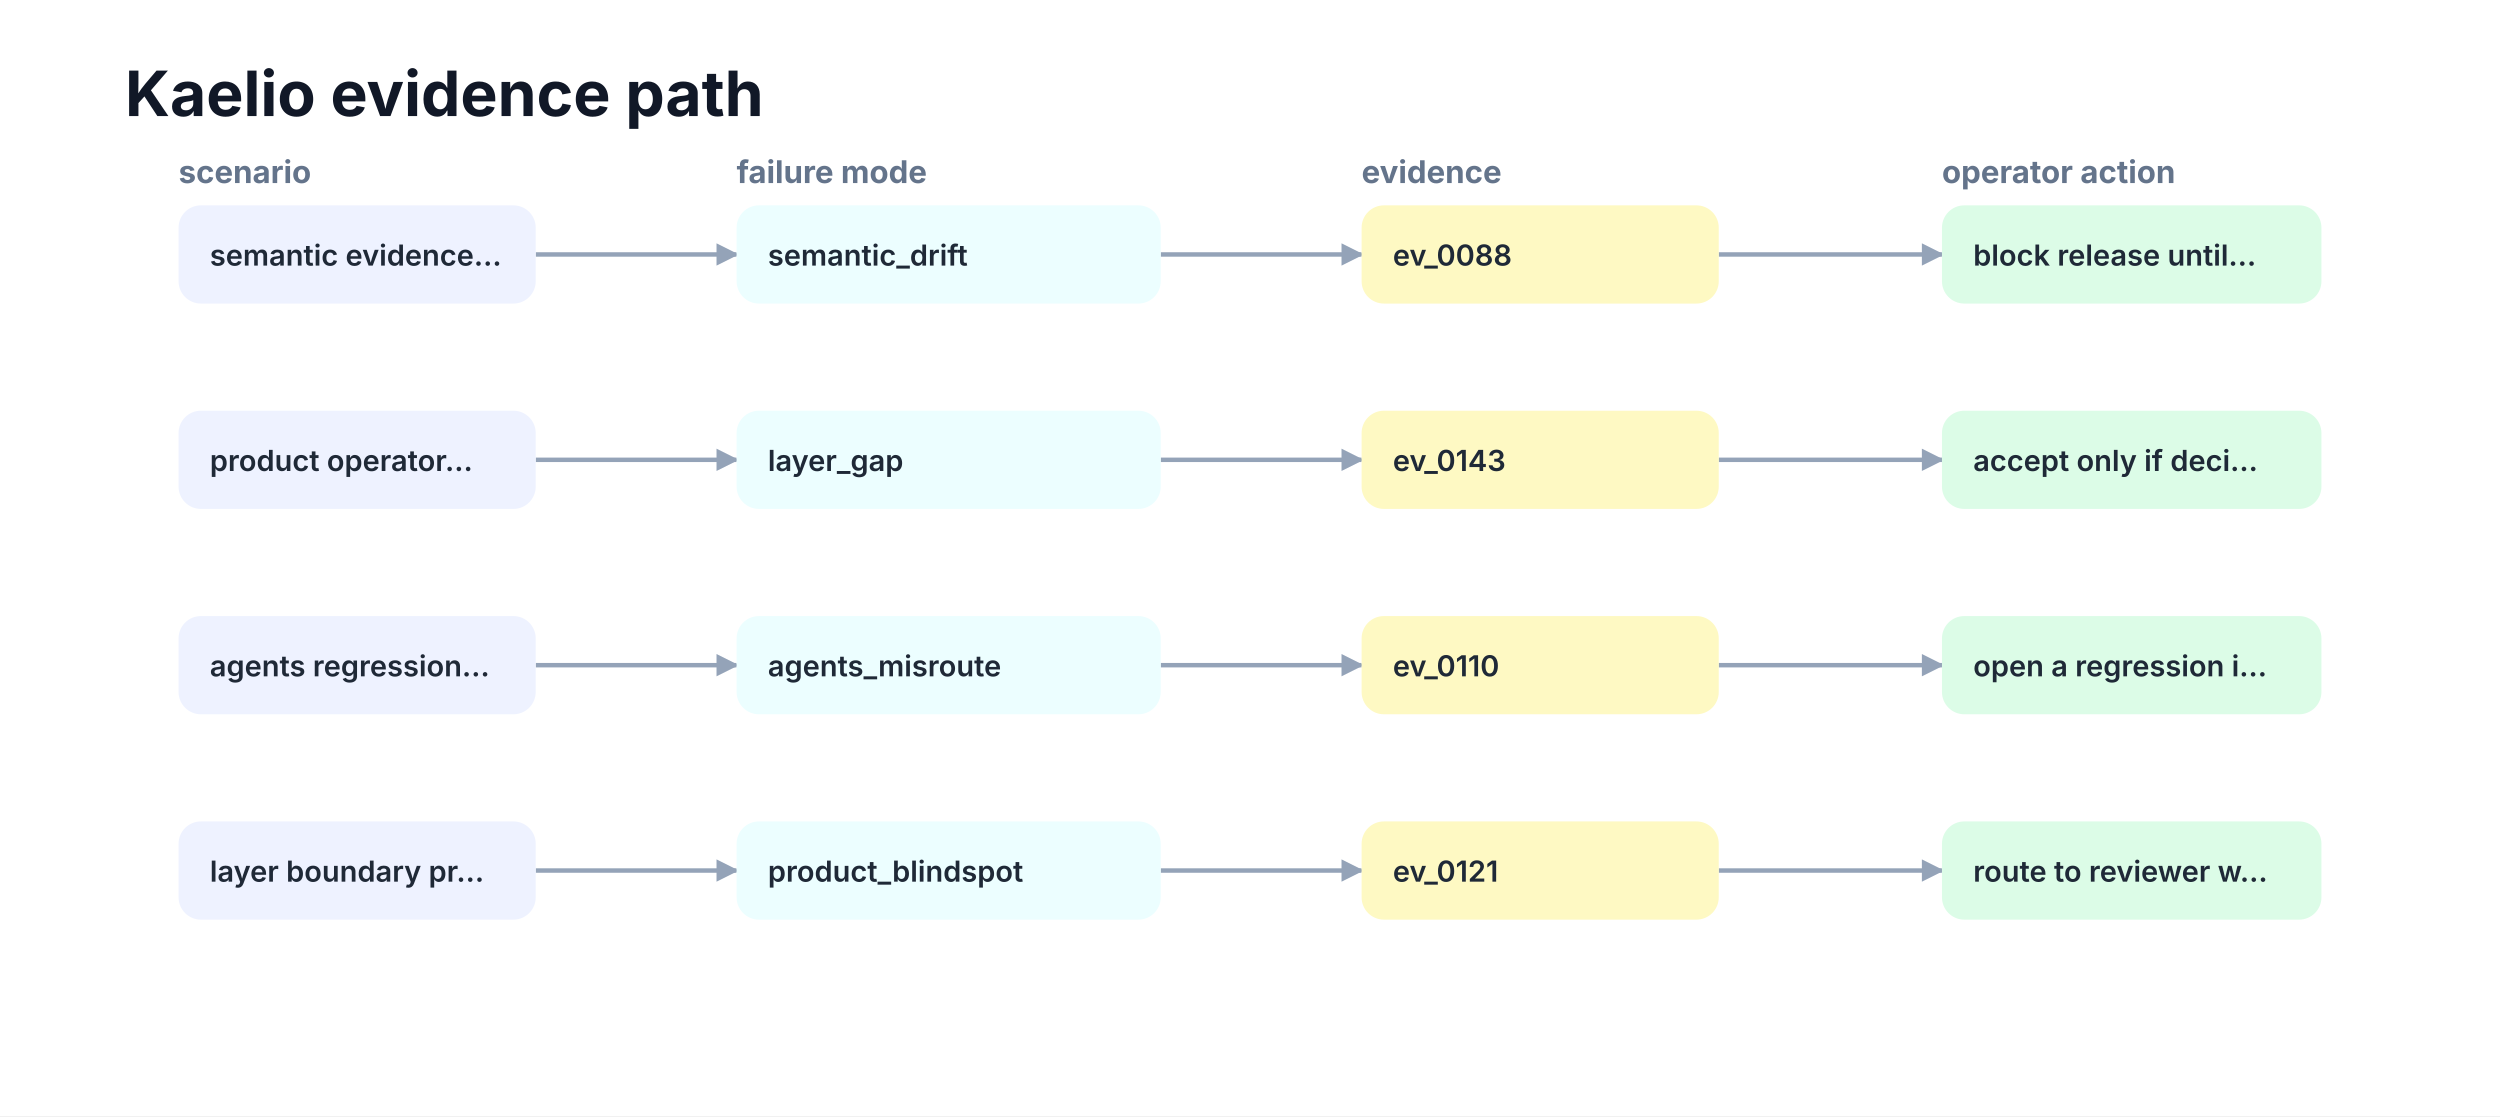
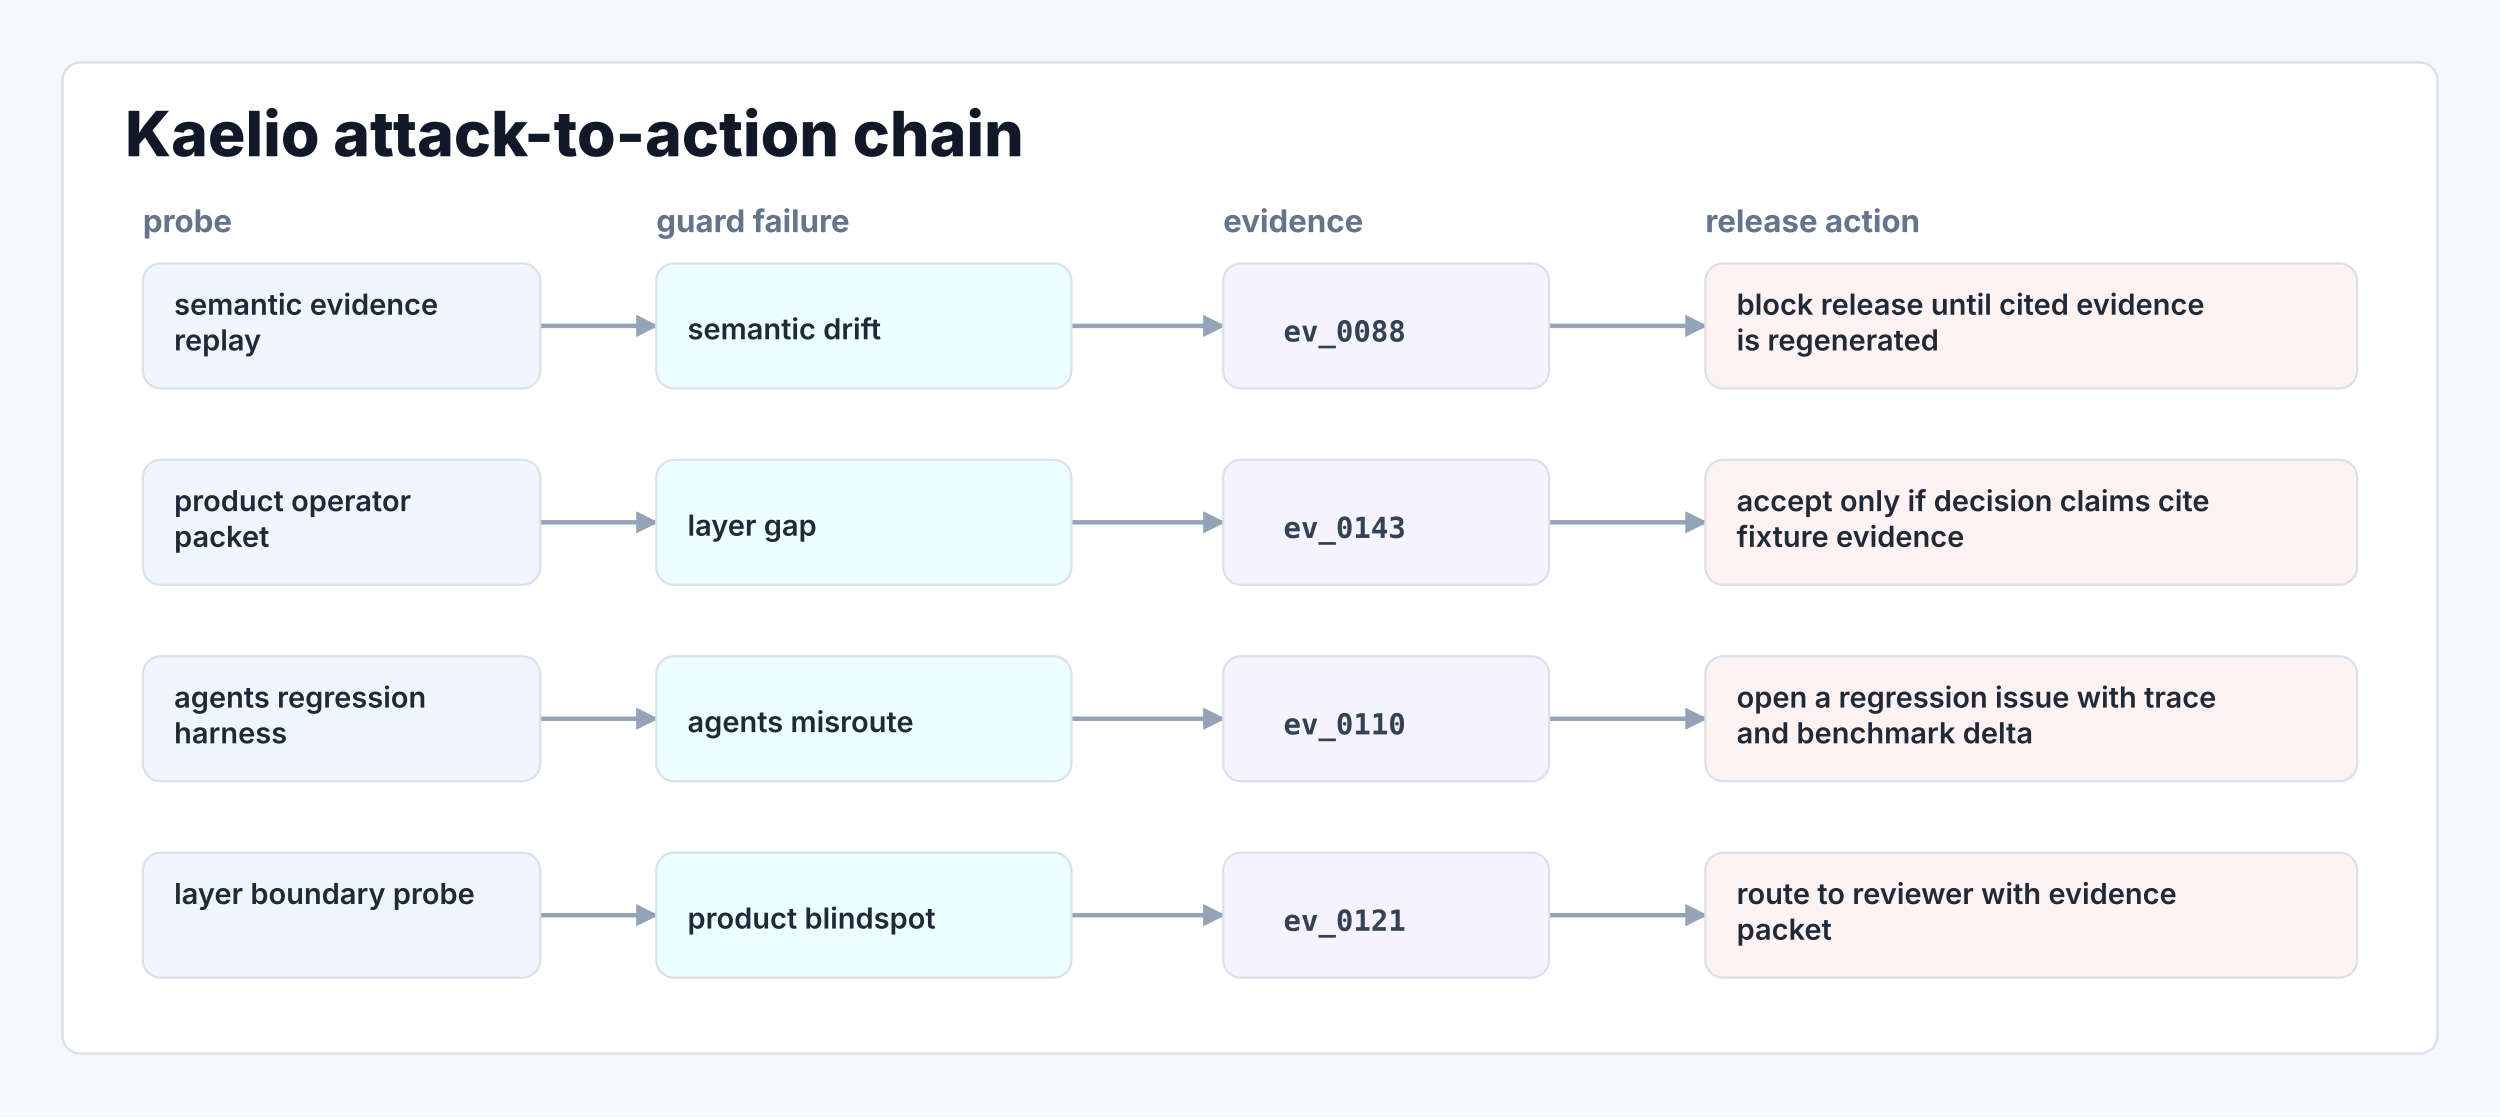
<svg xmlns="http://www.w3.org/2000/svg" width="1120" height="500" viewBox="0 0 1120 500" role="img" aria-label="Kaelio evidence map">
  <defs>
    <style>
-       .title { font: 750 28px -apple-system, BlinkMacSystemFont, "Segoe UI", sans-serif; fill:#111827; }
-       .node { font: 600 13px -apple-system, BlinkMacSystemFont, "Segoe UI", sans-serif; fill:#1f2937; }
-       .head { font: 700 14px -apple-system, BlinkMacSystemFont, "Segoe UI", sans-serif; fill:#64748b; }
+       .bg { fill:#f7f8fb; }
+       .panel { fill:#ffffff; stroke:#d8e1ec; stroke-width:1.1; }
+       .title { font:760 28px -apple-system,BlinkMacSystemFont,"Segoe UI",sans-serif; fill:#111827; }
+       .node { font:620 13px -apple-system,BlinkMacSystemFont,"Segoe UI",sans-serif; fill:#1f2937; }
+       .head { font:700 14px -apple-system,BlinkMacSystemFont,"Segoe UI",sans-serif; fill:#64748b; }
+       .mono { font:720 13px ui-monospace,SFMono-Regular,Menlo,monospace; fill:#334155; }
      .edge { stroke:#94a3b8; stroke-width:2; fill:none; marker-end:url(#arrow); }
+       .lane { fill:#eff6ff; stroke:#d8e1ec; }
+       .failure { fill:#ecfeff; stroke:#d8e1ec; }
+       .evidencebox { fill:#f5f3ff; stroke:#d8e1ec; }
+       .actionbox { fill:#fef2f2; stroke:#d8e1ec; }
    </style>
    <marker id="arrow" viewBox="0 0 10 10" refX="9" refY="5" markerWidth="5" markerHeight="5" orient="auto-start-reverse">
      <path d="M 0 0 L 10 5 L 0 10 z" fill="#94a3b8" />
    </marker>
  </defs>
-   <rect width="1120" height="500" fill="#ffffff" />
-   <text x="56" y="52" class="title">Kaelio evidence path</text>
-   <text x="80" y="82" class="head">scenario</text>
-   <text x="330" y="82" class="head">failure mode</text>
-   <text x="610" y="82" class="head">evidence</text>
-   <text x="870" y="82" class="head">operator action</text>
-   <path d="M240 114 L330 114" class="edge" />
-   <path d="M520 114 L610 114" class="edge" />
-   <path d="M770 114 L870 114" class="edge" />
-   <path d="M240 206 L330 206" class="edge" />
-   <path d="M520 206 L610 206" class="edge" />
-   <path d="M770 206 L870 206" class="edge" />
-   <path d="M240 298 L330 298" class="edge" />
-   <path d="M520 298 L610 298" class="edge" />
-   <path d="M770 298 L870 298" class="edge" />
-   <path d="M240 390 L330 390" class="edge" />
-   <path d="M520 390 L610 390" class="edge" />
-   <path d="M770 390 L870 390" class="edge" />
-   <rect x="80" y="92" width="160" height="44" rx="10" fill="#eef2ff" />
-   <text x="94" y="119" class="node">semantic evidence...</text>
-   <rect x="330" y="92" width="190" height="44" rx="10" fill="#ecfeff" />
-   <text x="344" y="119" class="node">semantic_drift</text>
-   <rect x="610" y="92" width="160" height="44" rx="10" fill="#fef9c3" />
-   <text x="624" y="119" class="node">ev_0088</text>
-   <rect x="870" y="92" width="170" height="44" rx="10" fill="#dcfce7" />
-   <text x="884" y="119" class="node">block release until...</text>
-   <rect x="80" y="184" width="160" height="44" rx="10" fill="#eef2ff" />
-   <text x="94" y="211" class="node">product operator...</text>
-   <rect x="330" y="184" width="190" height="44" rx="10" fill="#ecfeff" />
-   <text x="344" y="211" class="node">layer_gap</text>
-   <rect x="610" y="184" width="160" height="44" rx="10" fill="#fef9c3" />
-   <text x="624" y="211" class="node">ev_0143</text>
-   <rect x="870" y="184" width="170" height="44" rx="10" fill="#dcfce7" />
-   <text x="884" y="211" class="node">accept only if deci...</text>
-   <rect x="80" y="276" width="160" height="44" rx="10" fill="#eef2ff" />
-   <text x="94" y="303" class="node">agents regression...</text>
-   <rect x="330" y="276" width="190" height="44" rx="10" fill="#ecfeff" />
-   <text x="344" y="303" class="node">agents_misroute</text>
-   <rect x="610" y="276" width="160" height="44" rx="10" fill="#fef9c3" />
-   <text x="624" y="303" class="node">ev_0110</text>
-   <rect x="870" y="276" width="170" height="44" rx="10" fill="#dcfce7" />
-   <text x="884" y="303" class="node">open a regression i...</text>
-   <rect x="80" y="368" width="160" height="44" rx="10" fill="#eef2ff" />
-   <text x="94" y="395" class="node">layer boundary pr...</text>
-   <rect x="330" y="368" width="190" height="44" rx="10" fill="#ecfeff" />
-   <text x="344" y="395" class="node">product_blindspot</text>
-   <rect x="610" y="368" width="160" height="44" rx="10" fill="#fef9c3" />
-   <text x="624" y="395" class="node">ev_0121</text>
-   <rect x="870" y="368" width="170" height="44" rx="10" fill="#dcfce7" />
-   <text x="884" y="395" class="node">route to reviewer w...</text>
+   <rect class="bg" width="1120" height="500" />
+   <rect class="panel" x="28" y="28" width="1064" height="444" rx="8" />
+   <text x="56" y="70" class="title">Kaelio attack-to-action chain</text>
+   <text x="64" y="104" class="head">probe</text>
+   <text x="294" y="104" class="head">guard failure</text>
+   <text x="548" y="104" class="head">evidence</text>
+   <text x="764" y="104" class="head">release action</text>
+   <path d="M242 146 L294 146" class="edge" />
+   <path d="M480 146 L548 146" class="edge" />
+   <path d="M694 146 L764 146" class="edge" />
+   <path d="M242 234 L294 234" class="edge" />
+   <path d="M480 234 L548 234" class="edge" />
+   <path d="M694 234 L764 234" class="edge" />
+   <path d="M242 322 L294 322" class="edge" />
+   <path d="M480 322 L548 322" class="edge" />
+   <path d="M694 322 L764 322" class="edge" />
+   <path d="M242 410 L294 410" class="edge" />
+   <path d="M480 410 L548 410" class="edge" />
+   <path d="M694 410 L764 410" class="edge" />
+   <rect class="lane" x="64" y="118" width="178" height="56" rx="8" />
+   <text class="node" x="78" y="141">
+     <tspan x="78" dy="0">semantic evidence</tspan>
+     <tspan x="78" dy="16">replay</tspan>
+   </text>
+   <rect class="failure" x="294" y="118" width="186" height="56" rx="8" />
+   <text x="308" y="152" class="node">semantic drift</text>
+   <rect class="evidencebox" x="548" y="118" width="146" height="56" rx="8" />
+   <text x="575" y="153" class="mono">ev_0088</text>
+   <rect class="actionbox" x="764" y="118" width="292" height="56" rx="8" />
+   <text class="node" x="778" y="141">
+     <tspan x="778" dy="0">block release until cited evidence</tspan>
+     <tspan x="778" dy="16">is regenerated</tspan>
+   </text>
+   <rect class="lane" x="64" y="206" width="178" height="56" rx="8" />
+   <text class="node" x="78" y="229">
+     <tspan x="78" dy="0">product operator</tspan>
+     <tspan x="78" dy="16">packet</tspan>
+   </text>
+   <rect class="failure" x="294" y="206" width="186" height="56" rx="8" />
+   <text x="308" y="240" class="node">layer gap</text>
+   <rect class="evidencebox" x="548" y="206" width="146" height="56" rx="8" />
+   <text x="575" y="241" class="mono">ev_0143</text>
+   <rect class="actionbox" x="764" y="206" width="292" height="56" rx="8" />
+   <text class="node" x="778" y="229">
+     <tspan x="778" dy="0">accept only if decision claims cite</tspan>
+     <tspan x="778" dy="16">fixture evidence</tspan>
+   </text>
+   <rect class="lane" x="64" y="294" width="178" height="56" rx="8" />
+   <text class="node" x="78" y="317">
+     <tspan x="78" dy="0">agents regression</tspan>
+     <tspan x="78" dy="16">harness</tspan>
+   </text>
+   <rect class="failure" x="294" y="294" width="186" height="56" rx="8" />
+   <text x="308" y="328" class="node">agents misroute</text>
+   <rect class="evidencebox" x="548" y="294" width="146" height="56" rx="8" />
+   <text x="575" y="329" class="mono">ev_0110</text>
+   <rect class="actionbox" x="764" y="294" width="292" height="56" rx="8" />
+   <text class="node" x="778" y="317">
+     <tspan x="778" dy="0">open a regression issue with trace</tspan>
+     <tspan x="778" dy="16">and benchmark delta</tspan>
+   </text>
+   <rect class="lane" x="64" y="382" width="178" height="56" rx="8" />
+   <text class="node" x="78" y="405">
+     <tspan x="78" dy="0">layer boundary probe</tspan>
+   </text>
+   <rect class="failure" x="294" y="382" width="186" height="56" rx="8" />
+   <text x="308" y="416" class="node">product blindspot</text>
+   <rect class="evidencebox" x="548" y="382" width="146" height="56" rx="8" />
+   <text x="575" y="417" class="mono">ev_0121</text>
+   <rect class="actionbox" x="764" y="382" width="292" height="56" rx="8" />
+   <text class="node" x="778" y="405">
+     <tspan x="778" dy="0">route to reviewer with evidence</tspan>
+     <tspan x="778" dy="16">packet</tspan>
+   </text>
</svg>
